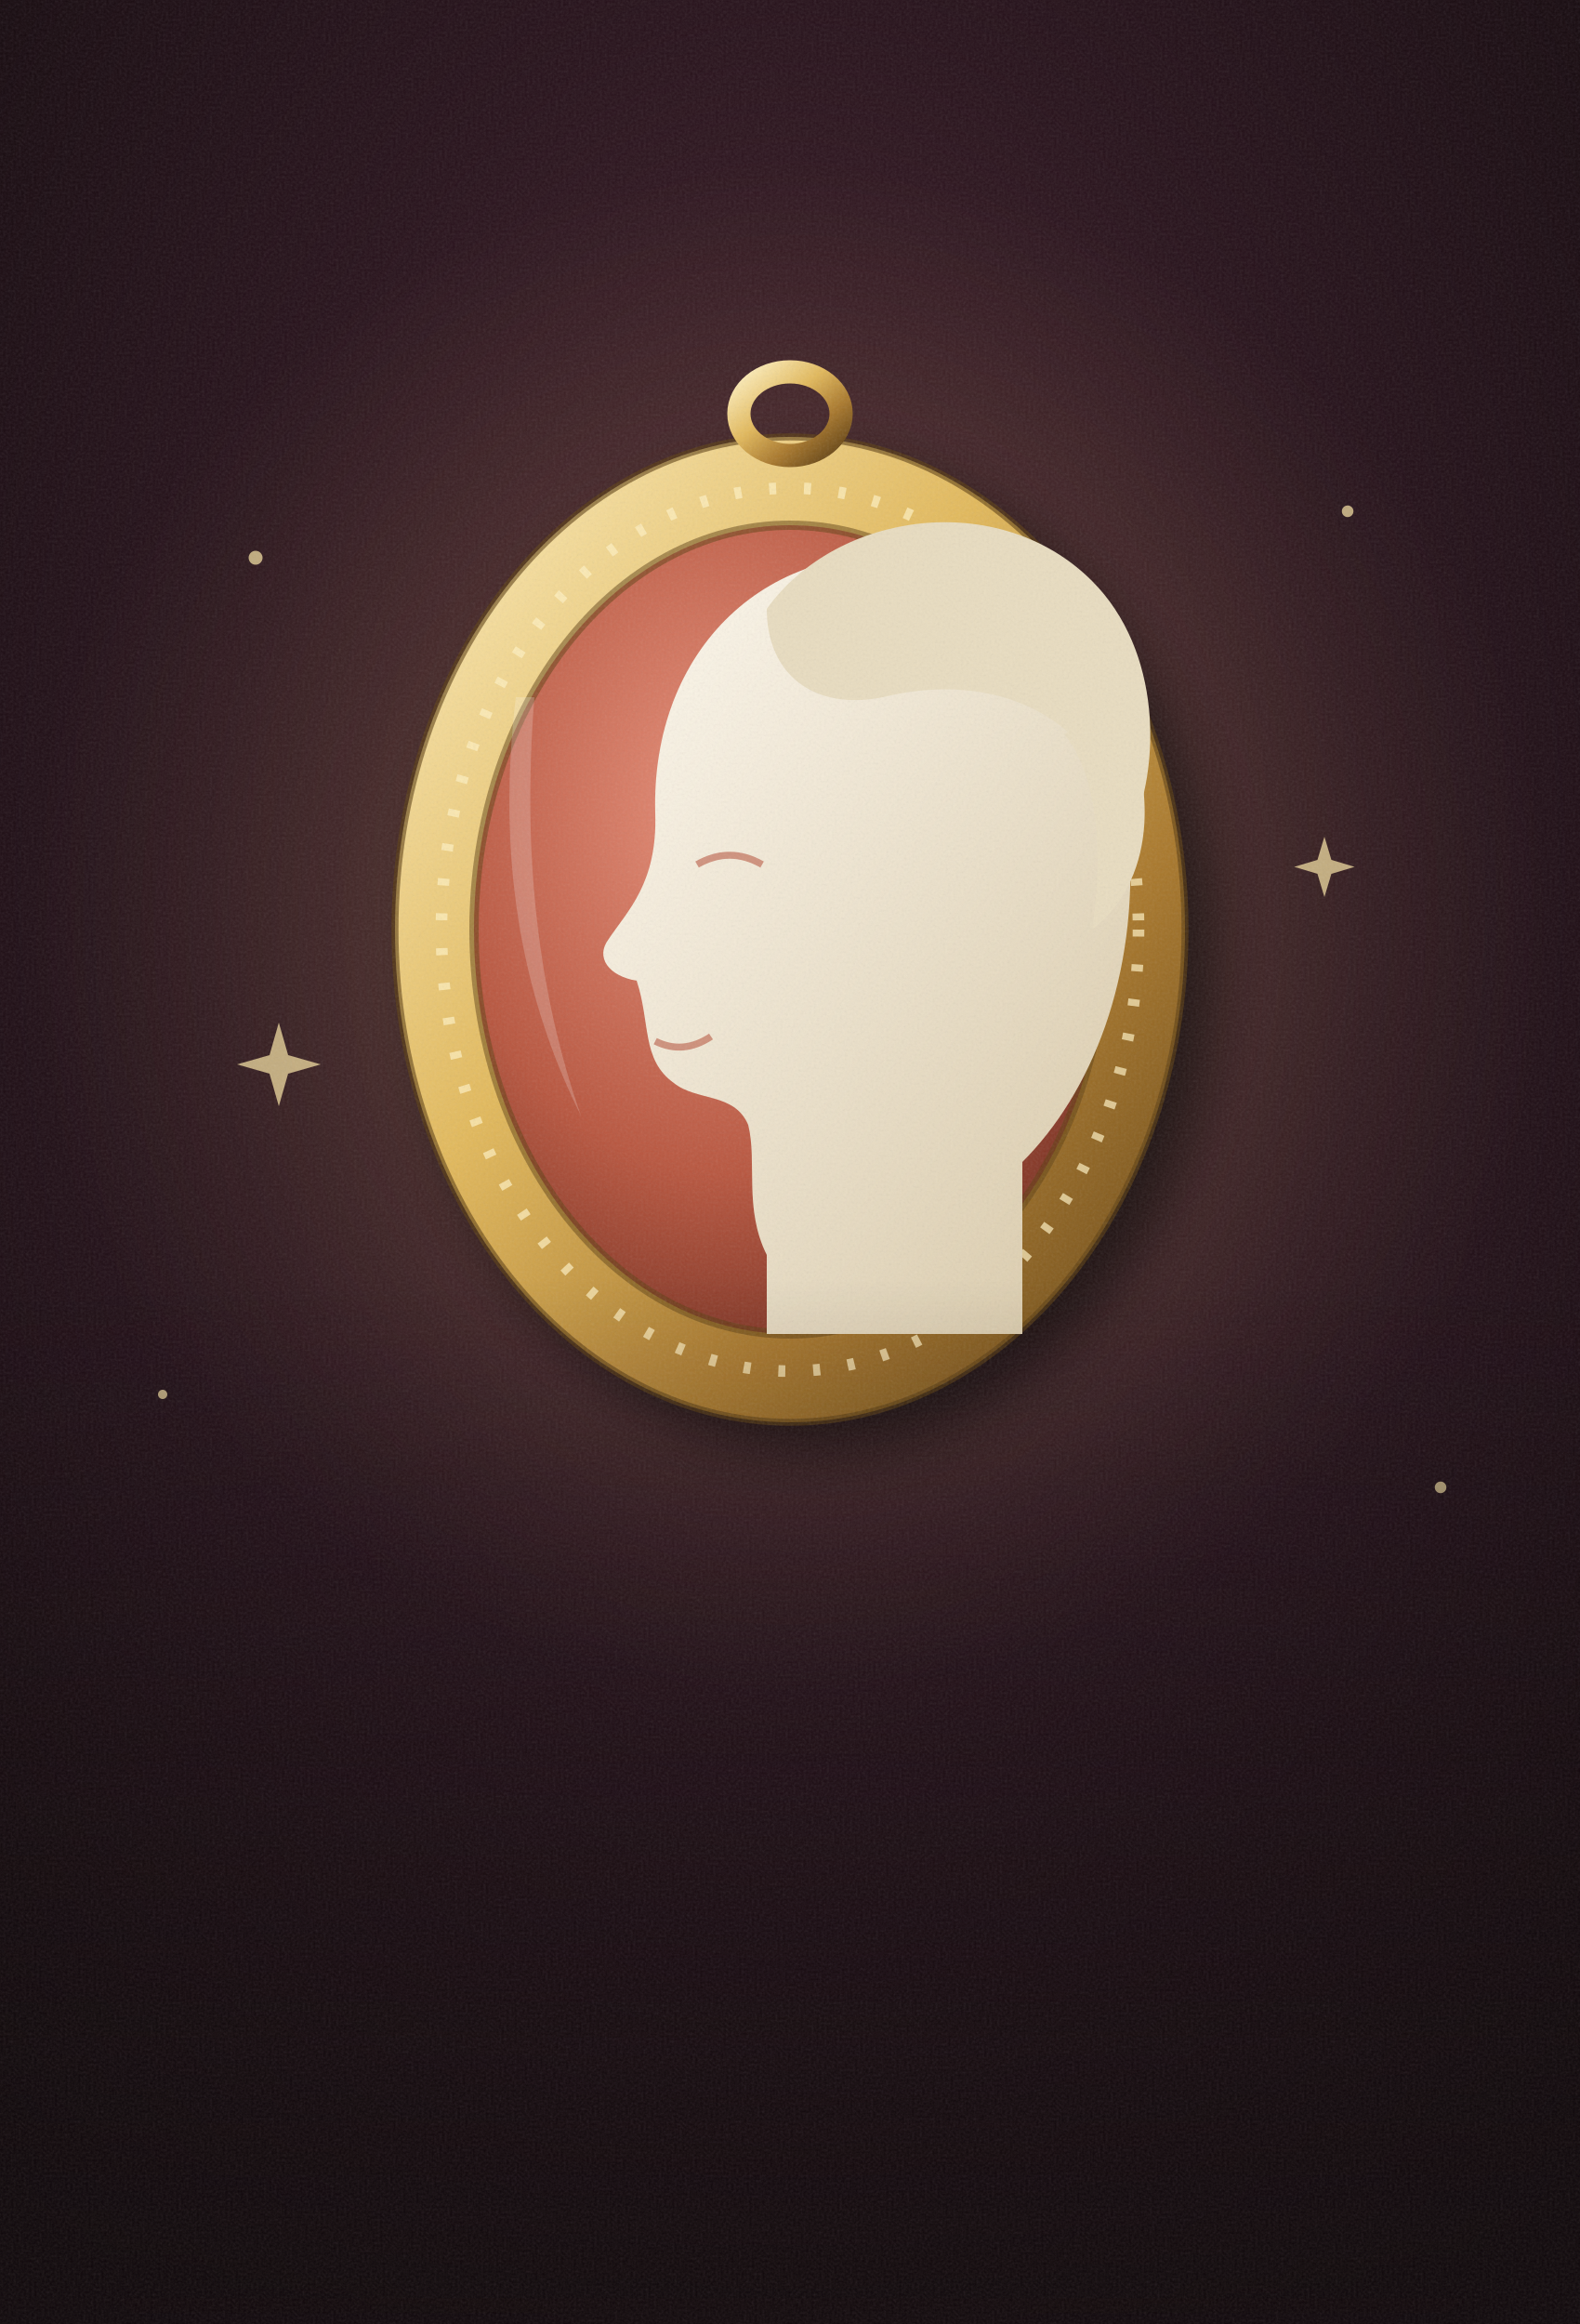
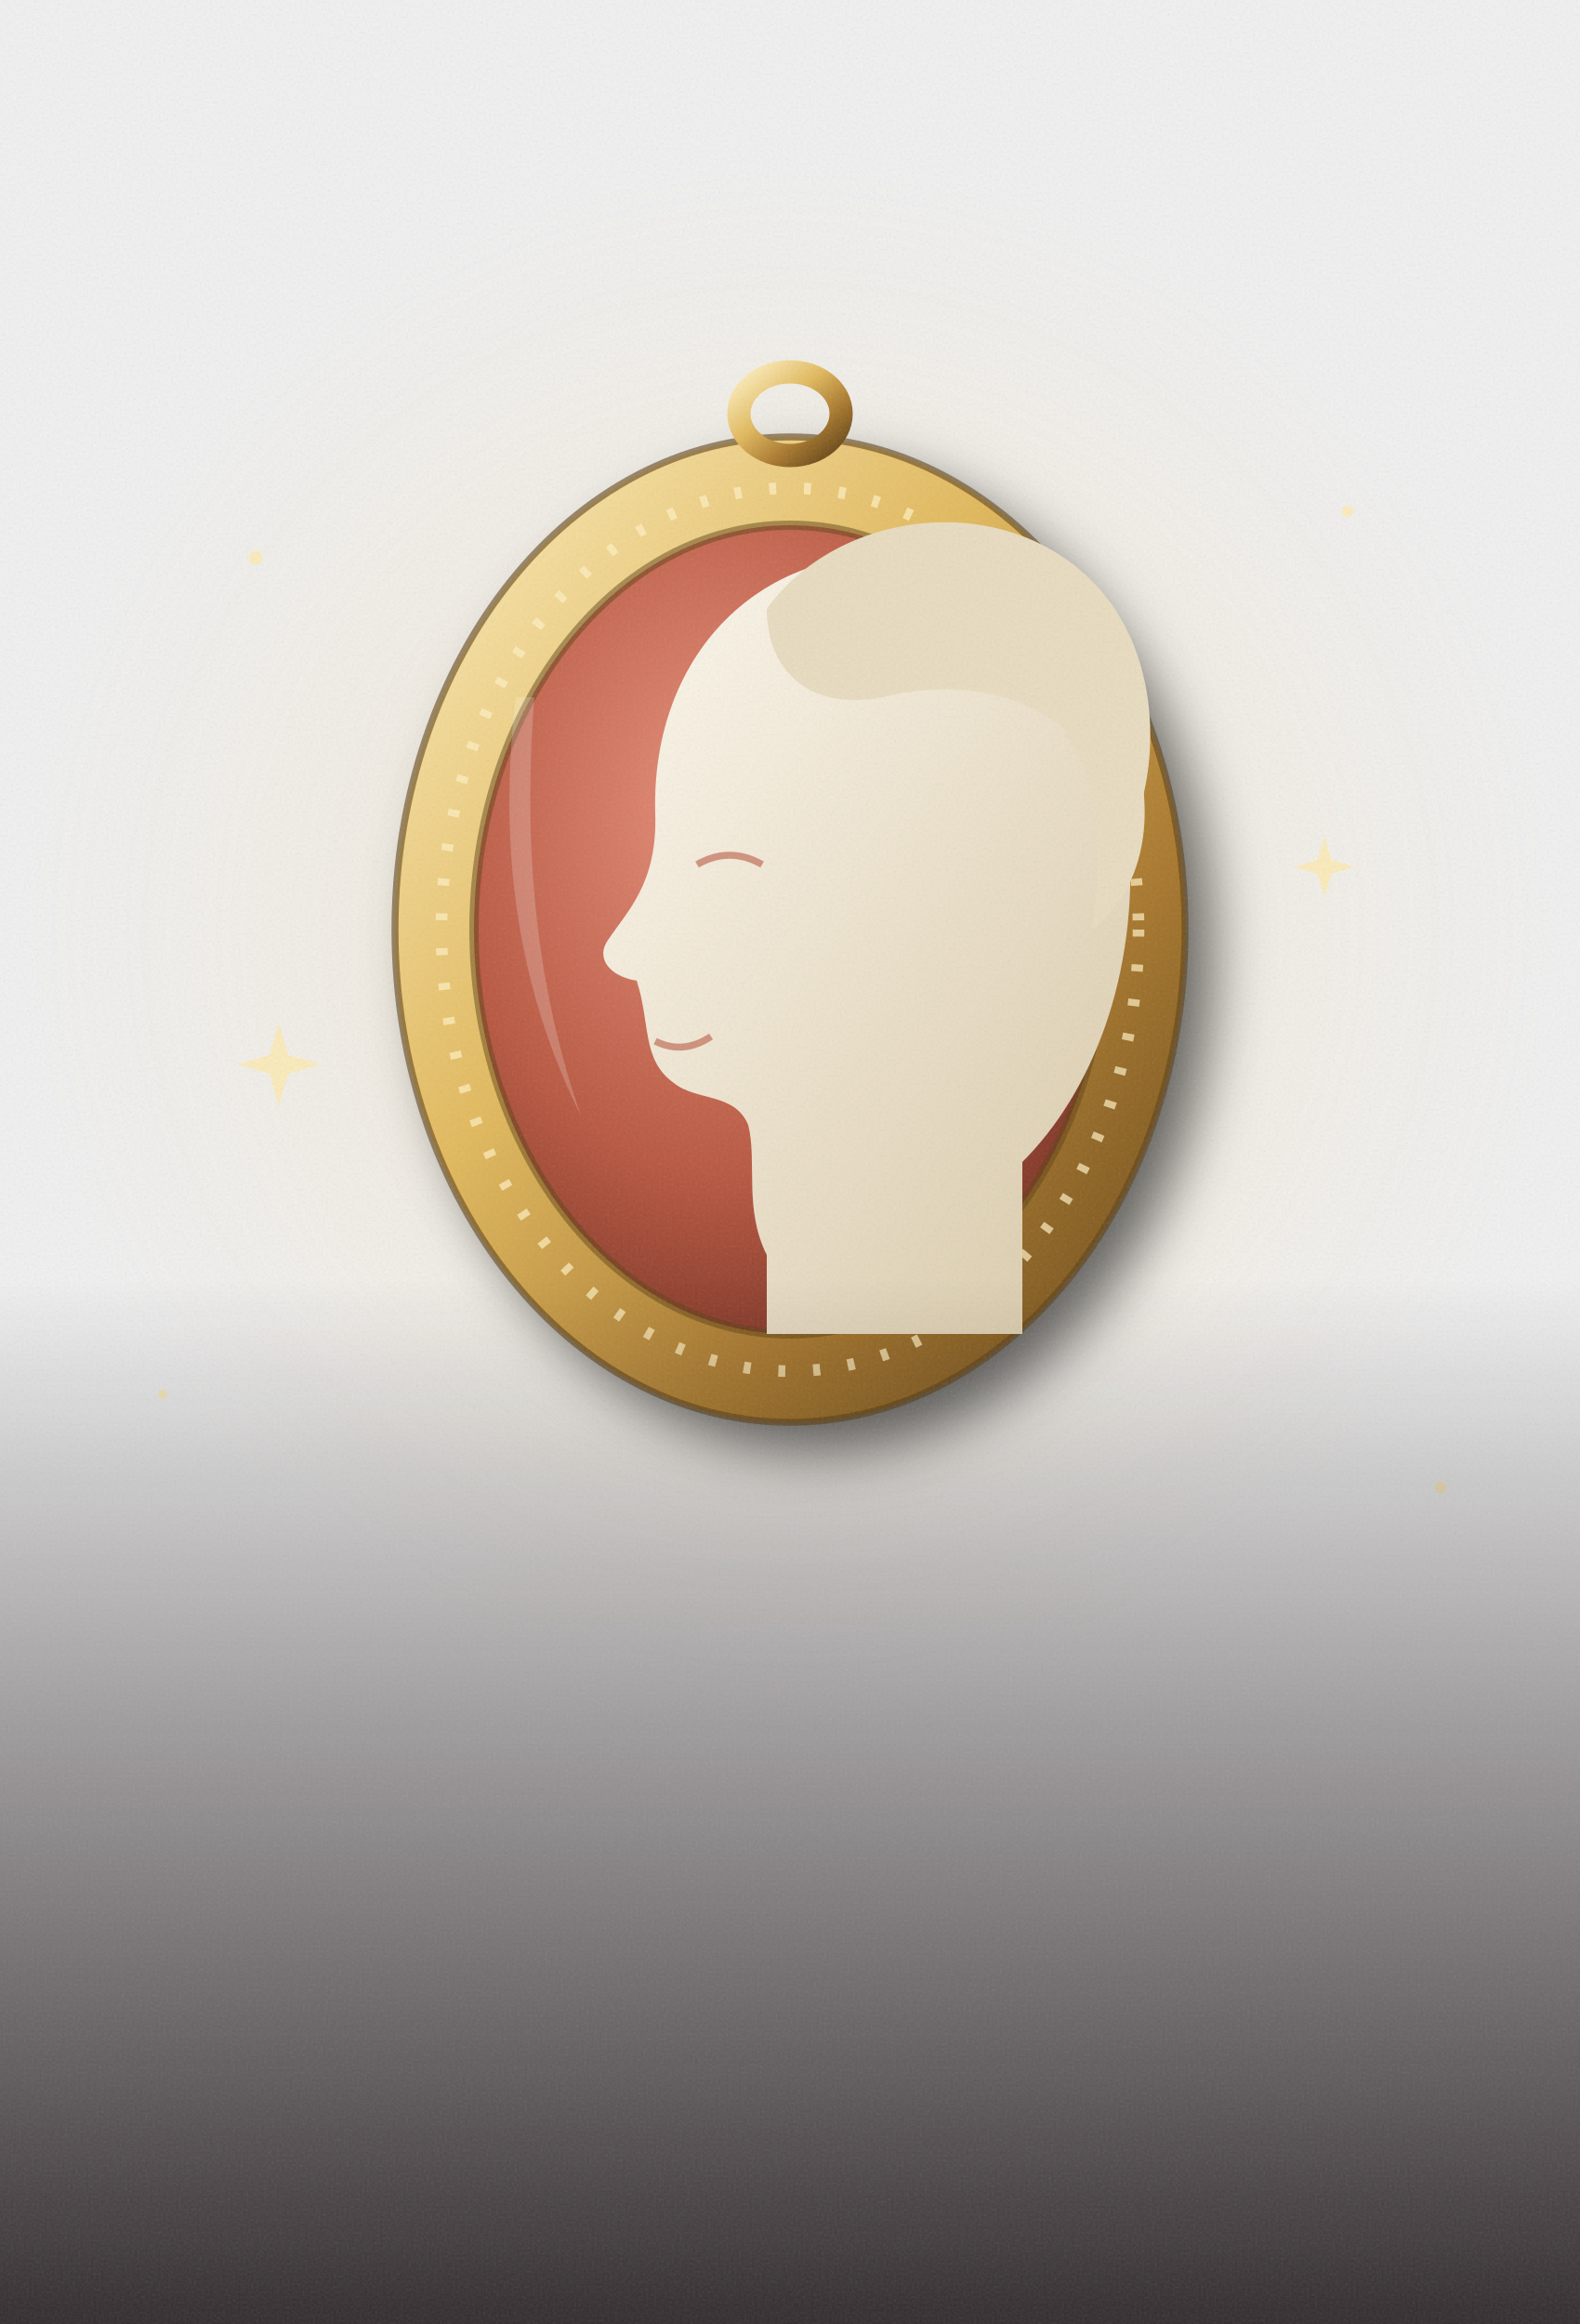
<svg xmlns="http://www.w3.org/2000/svg" viewBox="0 0 680 1000">
  <defs>
    <radialGradient id="ciel" cx="50%" cy="38%" r="75%">
      <stop offset="0" stop-color="#4a2430" />
      <stop offset="0.5" stop-color="#26111a" />
      <stop offset="1" stop-color="#0e0609" />
    </radialGradient>
    <radialGradient id="halo" cx="50%" cy="50%" r="50%">
      <stop offset="0" stop-color="#ffcf6a" stop-opacity="0.3" />
      <stop offset="0.6" stop-color="#ffcf6a" stop-opacity="0.08" />
      <stop offset="1" stop-color="#ffcf6a" stop-opacity="0" />
    </radialGradient>
    <linearGradient id="or" x1="0" y1="0" x2="1" y2="1">
      <stop offset="0" stop-color="#fff1c2" />
      <stop offset="0.4" stop-color="#e2b95c" />
      <stop offset="0.7" stop-color="#a9782c" />
      <stop offset="1" stop-color="#5e3f12" />
    </linearGradient>
    <radialGradient id="corail" cx="40%" cy="35%" r="75%">
      <stop offset="0" stop-color="#e8907a" />
      <stop offset="0.6" stop-color="#b8563f" />
      <stop offset="1" stop-color="#6e2a1c" />
    </radialGradient>
    <linearGradient id="ivoire" x1="0" y1="0" x2="1" y2="1">
      <stop offset="0" stop-color="#fffaf0" />
      <stop offset="1" stop-color="#d9c9a8" />
    </linearGradient>
    <linearGradient id="voile" x1="0" y1="0" x2="0" y2="1">
      <stop offset="0.55" stop-color="#0e0609" stop-opacity="0" />
      <stop offset="1" stop-color="#0e0609" stop-opacity="0.85" />
    </linearGradient>
    <filter id="grain" x="0" y="0" width="100%" height="100%">
      <feTurbulence type="fractalNoise" baseFrequency="0.9" numOctaves="2" seed="89" />
      <feColorMatrix type="saturate" values="0" />
      <feComponentTransfer>
        <feFuncA type="linear" slope="0.12" />
      </feComponentTransfer>
    </filter>
    <filter id="flou">
      <feGaussianBlur stdDeviation="12" />
    </filter>
  </defs>
-   <rect width="680" height="1000" fill="url(#ciel)" />
  <circle cx="340" cy="400" r="330" fill="url(#halo)" />
  <ellipse cx="352" cy="412" rx="170" ry="212" fill="#050203" opacity="0.6" filter="url(#flou)" />
  <ellipse cx="340" cy="400" rx="170" ry="212" fill="url(#or)" />
  <ellipse cx="340" cy="400" rx="170" ry="212" fill="none" stroke="#5e3f12" stroke-width="3" opacity="0.6" />
  <ellipse cx="340" cy="400" rx="150" ry="190" fill="none" stroke="#fff1c2" stroke-width="5" stroke-dasharray="3 12" opacity="0.7" />
  <ellipse cx="340" cy="400" rx="136" ry="174" fill="url(#corail)" />
  <ellipse cx="340" cy="400" rx="136" ry="174" fill="none" stroke="#5e3f12" stroke-width="4" opacity="0.5" />
  <path d="M400 240 C 330 230, 280 280, 282 350 C 283 380, 270 392, 262 404 C 256 412, 262 420, 274 422 C 280 440, 276 456, 290 466 C 300 474, 316 470, 322 484 C 326 500, 320 520, 330 540 L 330 574 L 440 574 L 440 500 C 470 470, 490 420, 486 360 C 482 290, 450 246, 400 240 Z" fill="url(#ivoire)" />
  <path d="M330 262 C 360 220, 430 210, 470 250 C 500 280, 500 330, 486 360 C 470 300, 420 290, 380 300 C 350 306, 330 290, 330 262 Z" fill="#e8dcc0" />
  <path d="M480 300 C 500 340, 496 380, 470 400 C 476 360, 470 330, 458 316 Z" fill="#e8dcc0" />
  <path d="M300 372 Q314 364 328 372" fill="none" stroke="#b8563f" stroke-width="3" opacity="0.6" />
  <path d="M282 448 Q294 454 306 446" fill="none" stroke="#b8563f" stroke-width="3" opacity="0.6" />
  <ellipse cx="340" cy="178" rx="22" ry="18" fill="none" stroke="url(#or)" stroke-width="10" />
  <path d="M230 300 Q222 400 250 480 Q210 400 222 300 Z" fill="#ffffff" opacity="0.2" />
  <g fill="#ffe9a8" opacity="0.7">
    <circle cx="110" cy="240" r="3" />
    <circle cx="580" cy="220" r="2.5" />
    <circle cx="70" cy="600" r="2" />
    <circle cx="620" cy="640" r="2.5" />
    <path d="M120 440 L124 454 L138 458 L124 462 L120 476 L116 462 L102 458 L116 454 Z" />
    <path d="M570 360 L573 370 L583 373 L573 376 L570 386 L567 376 L557 373 L567 370 Z" />
  </g>
  <rect width="680" height="1000" fill="url(#voile)" />
  <rect width="680" height="1000" filter="url(#grain)" />
</svg>
